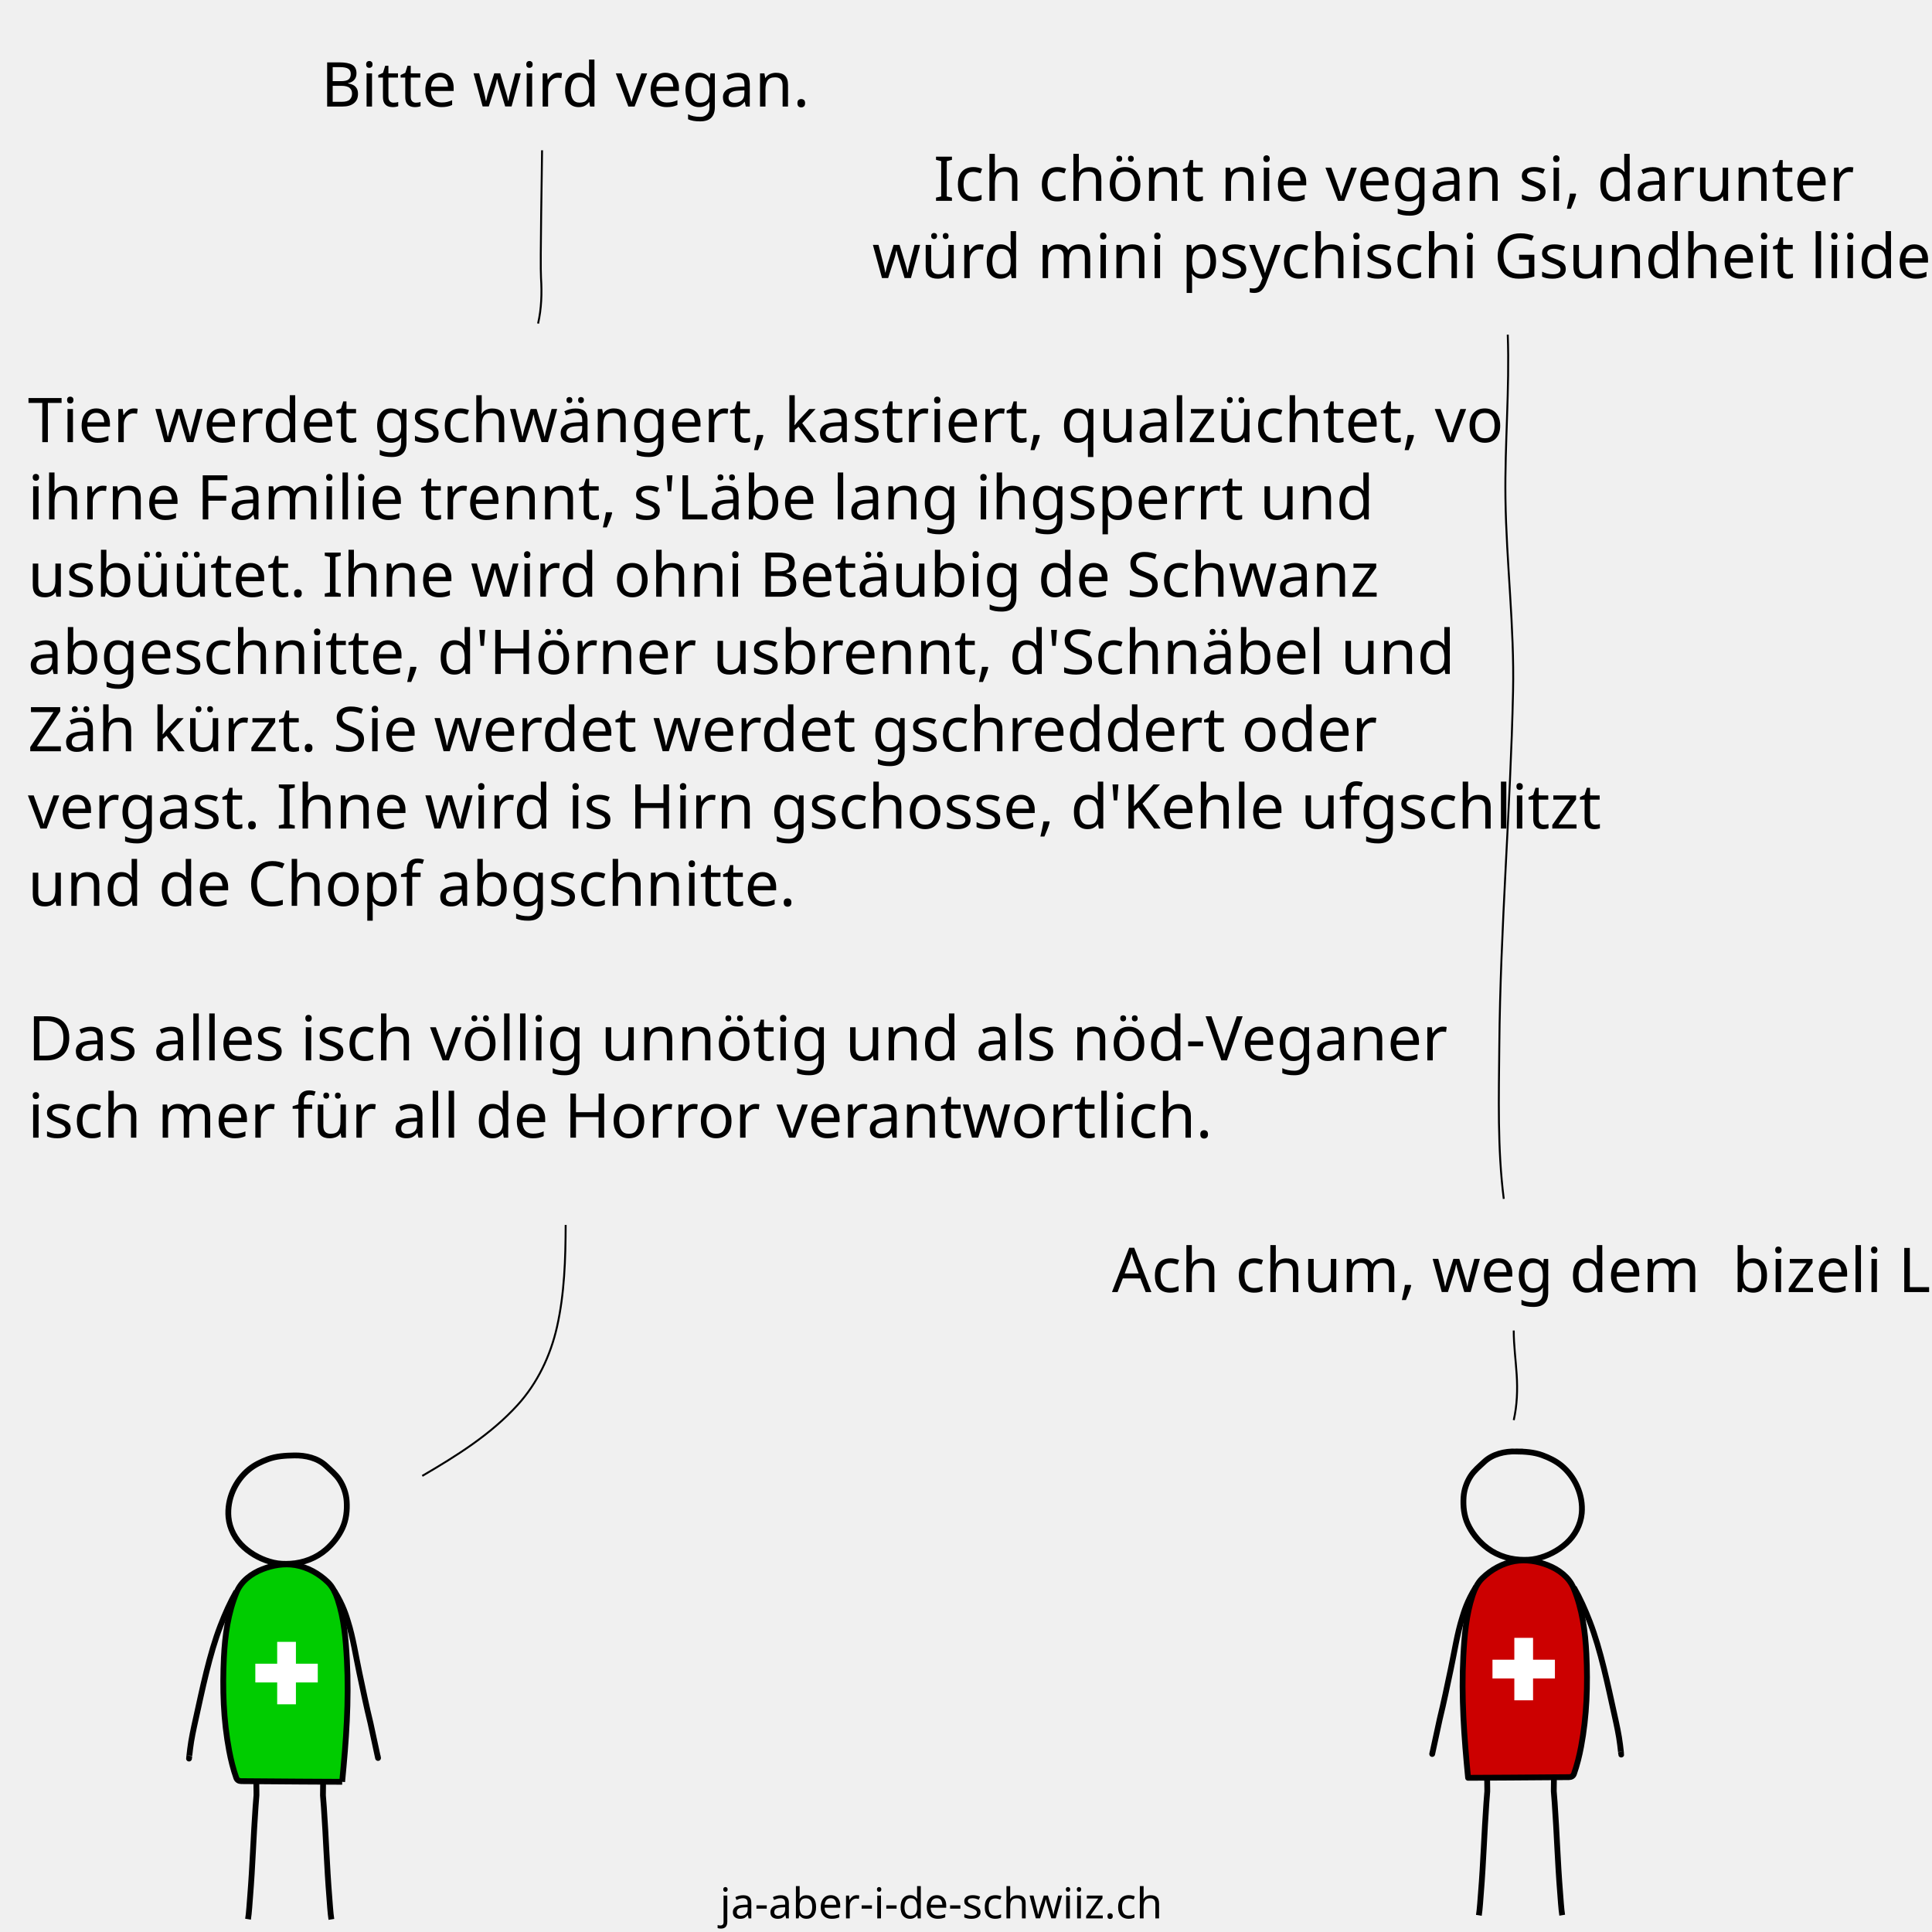
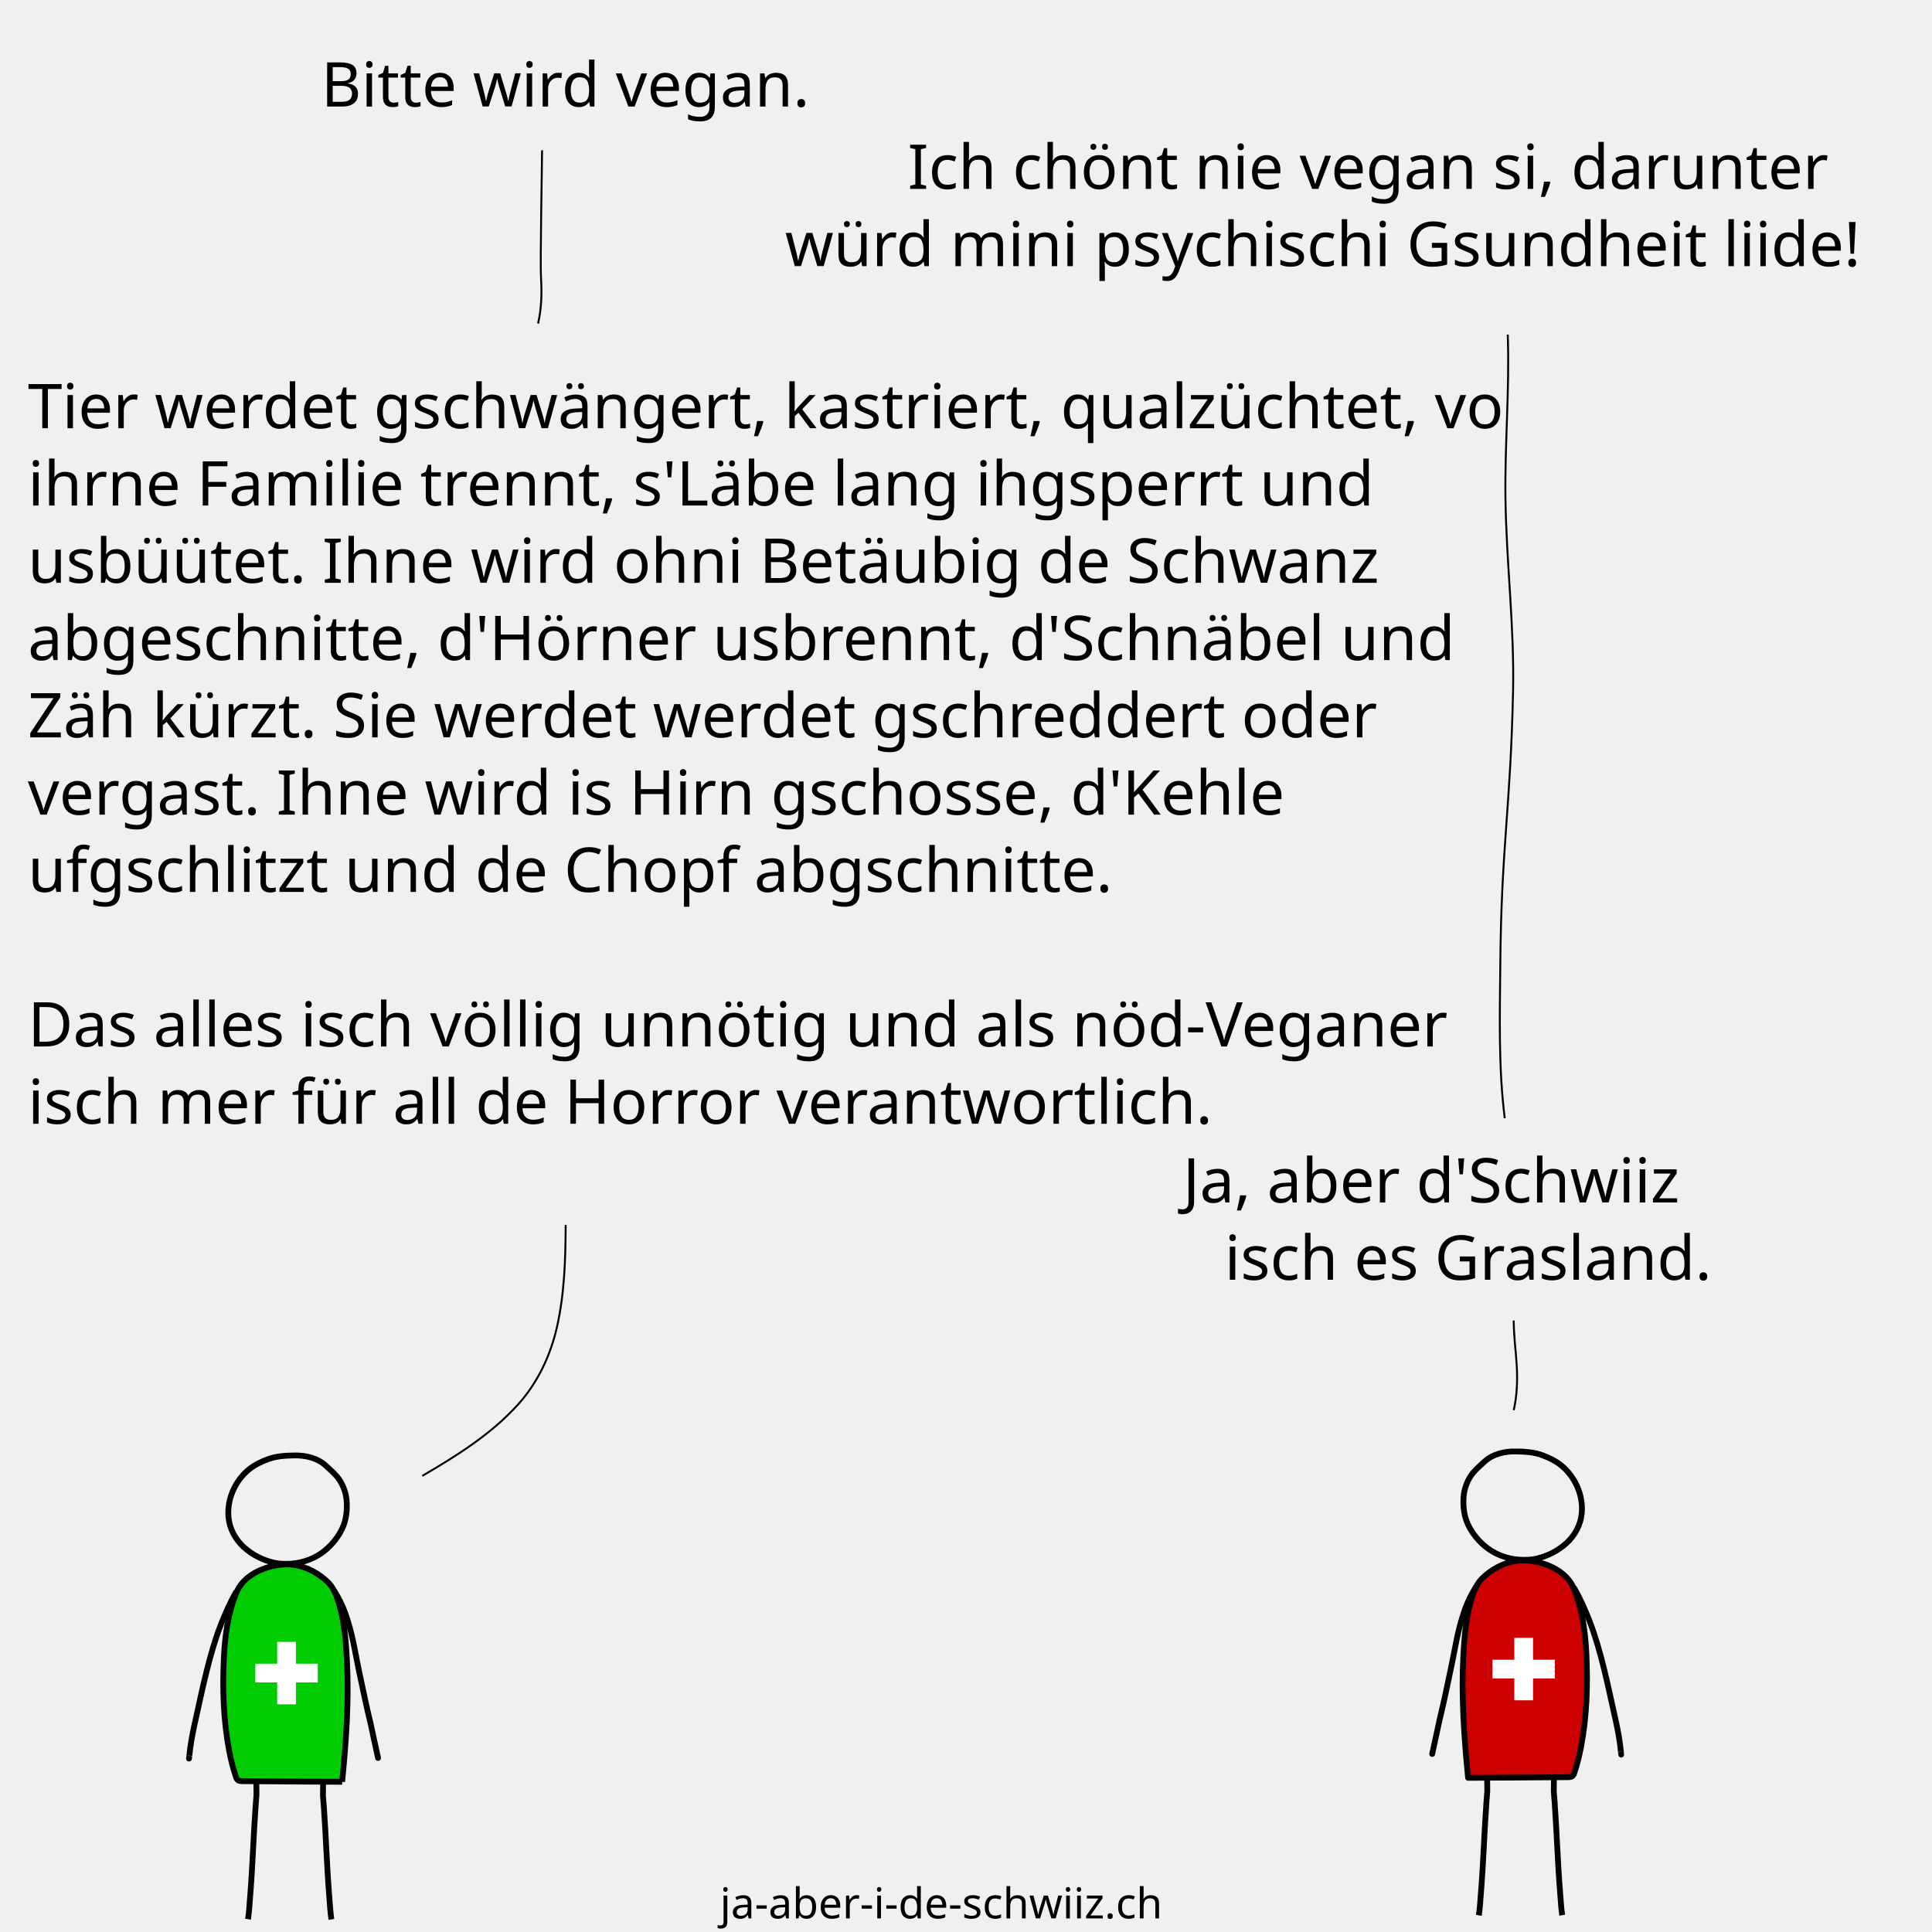
<svg xmlns="http://www.w3.org/2000/svg" width="1e3" height="1e3" version="1.1" viewBox="0 0 1e3 1e3" id="svg90">
  <defs id="defs94" />
  <style id="style2">text { 
    font-family:'MJ Handwriting';
}</style>
  <text x="372.64" y="992.956" font-size="22px" style="" id="text4">ja-aber-i-de-schwiiz.ch</text>
  <g transform="translate(-114.22,517.7621)" id="g24">
    <g stroke="#000000" stroke-width="3" id="g20">
      <path d="m 266.56,235.57 c -4.601,0.072 -9.322,0.347 -13.651,1.946 -3.473,1.283 -6.865,2.905 -9.761,5.258 -7.249,5.891 -11.497,15.402 -10.66,24.778 0.532,5.956 3.554,11.535 7.973,15.533 4.34,3.928 9.74,6.66 15.405,7.97 2.842,0.657 5.796,0.714 8.696,0.551 6.747,-0.378 13.394,-2.919 18.5,-7.382 3.469,-3.032 6.385,-6.75 8.338,-10.918 2.038,-4.348 2.569,-9.278 2.257,-14.033 -0.256,-3.909 -1.56,-7.712 -3.7,-10.998 -1.845,-2.833 -4.5,-4.981 -6.957,-7.289 -4.372,-4.107 -10.598,-5.519 -16.442,-5.417 z" fill="none" id="path6" />
      <path d="m 291.32,404.5 c 2.051,-20.927 3.583,-41.997 2.461,-63.015 -0.564,-10.562 -1.449,-21.267 -4.773,-31.368 -1.074,-3.263 -2.539,-6.476 -5.046,-8.916 -4.619,-4.494 -10.554,-7.806 -16.91,-8.869 -5.706,-0.955 -11.635,0.028 -16.978,2.115 -5.64,2.203 -10.984,6.125 -13.379,11.887 -4.462,10.733 -6.031,22.425 -6.596,33.949 -0.787,16.048 -0.252,32.255 2.723,48.046 0.9,4.776 2.067,9.513 3.694,14.126 0.392,1.111 1.328,1.694 2.555,1.702 17.417,0.115 46.349,0.38 52.25,0.344 3.3e-4,0 -6e-4,-8e-4 -6e-4,-8e-4 z" fill="#00cc00" id="path8" />
      <g fill="none" id="g18">
        <path d="m 246.89,404.7 c 0.091,9.775 0.24,3.927 -0.391,12.763 -1.101,15.421 -1.549,30.884 -2.8,46.299 -0.247,3.044 -0.592,8.838 -1.094,11.85" id="path10" />
        <path d="m 236.58,305.95 c -3.223,5.62 -5.771,11.352 -8.245,17.734 -5.722,14.756 -9.396,33.026 -12.83,48.483 -1.109,4.992 -2.251,10.168 -2.865,15.238 -0.164,1.353 -0.919,7.929 -0.404,3.647" id="path12" />
        <path d="m 287.2,305.6 c 4.757,7.588 6.343,13.436 7.085,15.778 2.725,8.605 4.097,18.002 5.983,26.828 1.949,9.12 3.528,16.931 5.742,25.994 0.279,1.143 5.133,23.973 3.647,16.735" id="path14" />
        <path d="m 281.46,404.78 c -0.091,9.775 -0.24,3.927 0.391,12.763 1.101,15.421 1.549,30.884 2.8,46.299 0.247,3.044 0.592,8.838 1.094,11.85" id="path16" />
      </g>
    </g>
    <path class="nostroke" d="m 257.69,332.06 h 9.696 v 11.312 h 11.312 v 9.696 h -11.312 v 11.312 H 257.69 v -11.312 h -11.312 v -9.696 h 11.312 z" fill="#ffffff" id="path22" />
  </g>
  <g transform="matrix(-1,0,0,1,1051.2,515.6921)" id="g44">
    <g stroke="#000000" stroke-width="3" id="g40">
      <path d="m 266.56,235.57 c -4.601,0.072 -9.322,0.347 -13.651,1.946 -3.473,1.283 -6.865,2.905 -9.761,5.258 -7.249,5.891 -11.497,15.402 -10.66,24.778 0.532,5.956 3.554,11.535 7.973,15.533 4.34,3.928 9.74,6.66 15.405,7.97 2.842,0.657 5.796,0.714 8.696,0.551 6.747,-0.378 13.394,-2.919 18.5,-7.382 3.469,-3.032 6.385,-6.75 8.338,-10.918 2.038,-4.348 2.569,-9.278 2.257,-14.033 -0.256,-3.909 -1.56,-7.712 -3.7,-10.998 -1.845,-2.833 -4.5,-4.981 -6.957,-7.289 -4.372,-4.107 -10.598,-5.519 -16.442,-5.417 z" fill="none" id="path26" />
      <path d="m 291.32,404.5 c 2.051,-20.927 3.583,-41.997 2.461,-63.015 -0.564,-10.562 -1.449,-21.267 -4.773,-31.368 -1.074,-3.263 -2.539,-6.476 -5.046,-8.916 -4.619,-4.494 -10.554,-7.806 -16.91,-8.869 -5.706,-0.955 -11.635,0.028 -16.978,2.115 -5.64,2.203 -10.984,6.125 -13.379,11.887 -4.462,10.733 -6.031,22.425 -6.596,33.949 -0.787,16.048 -0.252,32.255 2.723,48.046 0.9,4.776 2.067,9.513 3.694,14.126 0.392,1.111 1.328,1.694 2.555,1.702 17.417,0.115 46.349,0.38 52.25,0.344 3.3e-4,0 -6e-4,-8e-4 -6e-4,-8e-4 z" fill="#cc0000" id="path28" />
      <g fill="none" id="g38">
        <path d="m 246.89,404.7 c 0.091,9.775 0.24,3.927 -0.391,12.763 -1.101,15.421 -1.549,30.884 -2.8,46.299 -0.247,3.044 -0.592,8.838 -1.094,11.85" id="path30" />
        <path d="m 236.58,305.95 c -3.223,5.62 -5.771,11.352 -8.245,17.734 -5.722,14.756 -9.396,33.026 -12.83,48.483 -1.109,4.992 -2.251,10.168 -2.865,15.238 -0.164,1.353 -0.919,7.929 -0.404,3.647" id="path32" />
        <path d="m 287.2,305.6 c 4.757,7.588 6.343,13.436 7.085,15.778 2.725,8.605 4.097,18.002 5.983,26.828 1.949,9.12 3.528,16.931 5.742,25.994 0.279,1.143 5.133,23.973 3.647,16.735" id="path34" />
        <path d="m 281.46,404.78 c -0.091,9.775 -0.24,3.927 0.391,12.763 1.101,15.421 1.549,30.884 2.8,46.299 0.247,3.044 0.592,8.838 1.094,11.85" id="path36" />
      </g>
    </g>
    <path class="nostroke" d="m 257.69,332.06 h 9.696 v 11.312 h 11.312 v 9.696 h -11.312 v 11.312 H 257.69 v -11.312 h -11.312 v -9.696 h 11.312 z" fill="#ffffff" id="path42" />
  </g>
-   <text x="742.291" y="103.943" font-size="32px" text-anchor="end" xml:space="preserve" id="text52">
-     <tspan id="tspan1012" x="742.291" y="103.943" style="text-align:center;text-anchor:middle">Ich chönt nie vegan si, darunter</tspan>
-     <tspan x="742.291" y="143.943" style="text-align:center;text-anchor:middle" id="tspan1050">würd mini psychischi Gsundheit liide!</tspan>
-   </text>
-   <text x="575.55" y="668.773" xml:space="preserve" id="text80">
-     <tspan x="575.55" y="668.773" font-size="32px" id="tspan78">Ach chum, weg dem  bizeli Leid.</tspan>
+   <text x="987.989" y="97.757" font-size="32px" text-anchor="end" xml:space="preserve" id="text52" style="text-align:end;text-anchor:end">
+     <tspan id="tspan1012" x="987.989" y="97.757" style="text-align:end;text-anchor:end">Ich chönt nie vegan si, darunter</tspan>
+     <tspan x="987.989" y="137.757" style="text-align:end;text-anchor:end" id="tspan1050">würd mini psychischi Gsundheit liide!</tspan>
  </text>
  <g fill="none" stroke="#000000" stroke-width="1px" id="g88" transform="translate(0,13.40206)">
-     <path d="m 783.51,721.65 c 1.76,-7.715 2.021,-15.691 1.52,-23.568 -0.484,-7.609 -1.533,-15.188 -1.52,-22.824" id="path82" />
+     <path d="m 783.51,716.495 c 1.76,-7.715 2.021,-15.691 1.52,-23.568 -0.484,-7.609 -1.533,-15.188 -1.52,-22.824" id="path82" />
    <path d="m 218.56,750.52 c 17.682,-10.327 35.401,-21.382 49.304,-36.653 10.311,-11.325 17.064,-25.546 20.428,-40.435 3.908,-17.296 4.427,-35.148 4.495,-52.81" id="path84" />
-     <path d="m 780.41,159.79 c 1.014,28.231 -1.574,56.431 -1.193,84.647 0.451,33.369 4.656,66.572 3.937,99.994 -1.318,61.239 -6.577,122.34 -7.116,183.6 -0.232,26.354 -1.015,52.903 2.31,79.103" id="path86" />
+     <path d="m 780.41,159.79 c 1.014,28.231 -1.574,56.431 -1.193,84.647 0.451,33.369 4.656,66.572 3.937,99.994 -1.318,61.239 -6.061,80.072 -6.601,141.332 -0.232,26.354 -1.015,53.418 2.31,79.618" id="path86" />
    <path d="m 278.509,154.069 c 1.76,-7.715 2.021,-15.691 1.52,-23.568 -0.484,-7.609 0.529,-58.487 0.542,-66.123" id="path82-3" />
  </g>
  <text x="166.222" y="55.139" xml:space="preserve" id="text80-8">
    <tspan x="166.222" y="55.139" font-size="32px" id="tspan78-7">Bitte wird vegan.</tspan>
  </text>
-   <text xml:space="preserve" style="font-size:32px" x="14.433" y="228.866" id="text900">
-     <tspan id="tspan898" x="14.433" y="228.866">Tier werdet gschwängert, kastriert, qualzüchtet, vo</tspan>
-     <tspan x="14.433" y="268.866" id="tspan902">ihrne Familie trennt, s'Läbe lang ihgsperrt und</tspan>
-     <tspan x="14.433" y="308.866" id="tspan904">usbüütet. Ihne wird ohni Betäubig de Schwanz</tspan>
-     <tspan x="14.433" y="348.866" id="tspan906">abgeschnitte, d'Hörner usbrennt, d'Schnäbel und</tspan>
-     <tspan x="14.433" y="388.866" id="tspan910">Zäh kürzt. Sie werdet werdet gschreddert oder</tspan>
-     <tspan x="14.433" y="428.866" id="tspan926">vergast. Ihne wird is Hirn gschosse, d'Kehle ufgschlitzt</tspan>
-     <tspan x="14.433" y="468.866" id="tspan912">und de Chopf abgschnitte.</tspan>
-     <tspan x="14.433" y="508.866" id="tspan922" />
-     <tspan x="14.433" y="548.866" id="tspan914">Das alles isch völlig unnötig und als nöd-Veganer</tspan>
-     <tspan x="14.433" y="588.866" id="tspan938">isch mer für all de Horror verantwortlich.</tspan>
+   <text xml:space="preserve" style="font-size:32px" x="14.433" y="221.649" id="text900">
+     <tspan id="tspan898" x="14.433" y="221.649">Tier werdet gschwängert, kastriert, qualzüchtet, vo</tspan>
+     <tspan x="14.433" y="261.649" id="tspan902">ihrne Familie trennt, s'Läbe lang ihgsperrt und</tspan>
+     <tspan x="14.433" y="301.649" id="tspan904">usbüütet. Ihne wird ohni Betäubig de Schwanz</tspan>
+     <tspan x="14.433" y="341.649" id="tspan906">abgeschnitte, d'Hörner usbrennt, d'Schnäbel und</tspan>
+     <tspan x="14.433" y="381.649" id="tspan910">Zäh kürzt. Sie werdet werdet gschreddert oder</tspan>
+     <tspan x="14.433" y="421.649" id="tspan926">vergast. Ihne wird is Hirn gschosse, d'Kehle</tspan>
+     <tspan x="14.433" y="461.649" id="tspan912">ufgschlitzt und de Chopf abgschnitte.</tspan>
+     <tspan x="14.433" y="501.649" id="tspan922" />
+     <tspan x="14.433" y="541.65" id="tspan914">Das alles isch völlig unnötig und als nöd-Veganer</tspan>
+     <tspan x="14.433" y="581.65" id="tspan938">isch mer für all de Horror verantwortlich.</tspan>
+   </text>
+   <text xml:space="preserve" style="font-size:32px;line-height:1.25;font-family:'MJ Handwriting';-inkscape-font-specification:'MJ Handwriting';text-align:end;text-anchor:end" x="910.925" y="622.412" id="text897">
+     <tspan x="910.925" y="622.412" id="tspan913">Ja, aber d'Schwiiz</tspan>
+     <tspan x="910.925" y="662.412" id="tspan924">isch es Grasland.</tspan>
  </text>
</svg>
